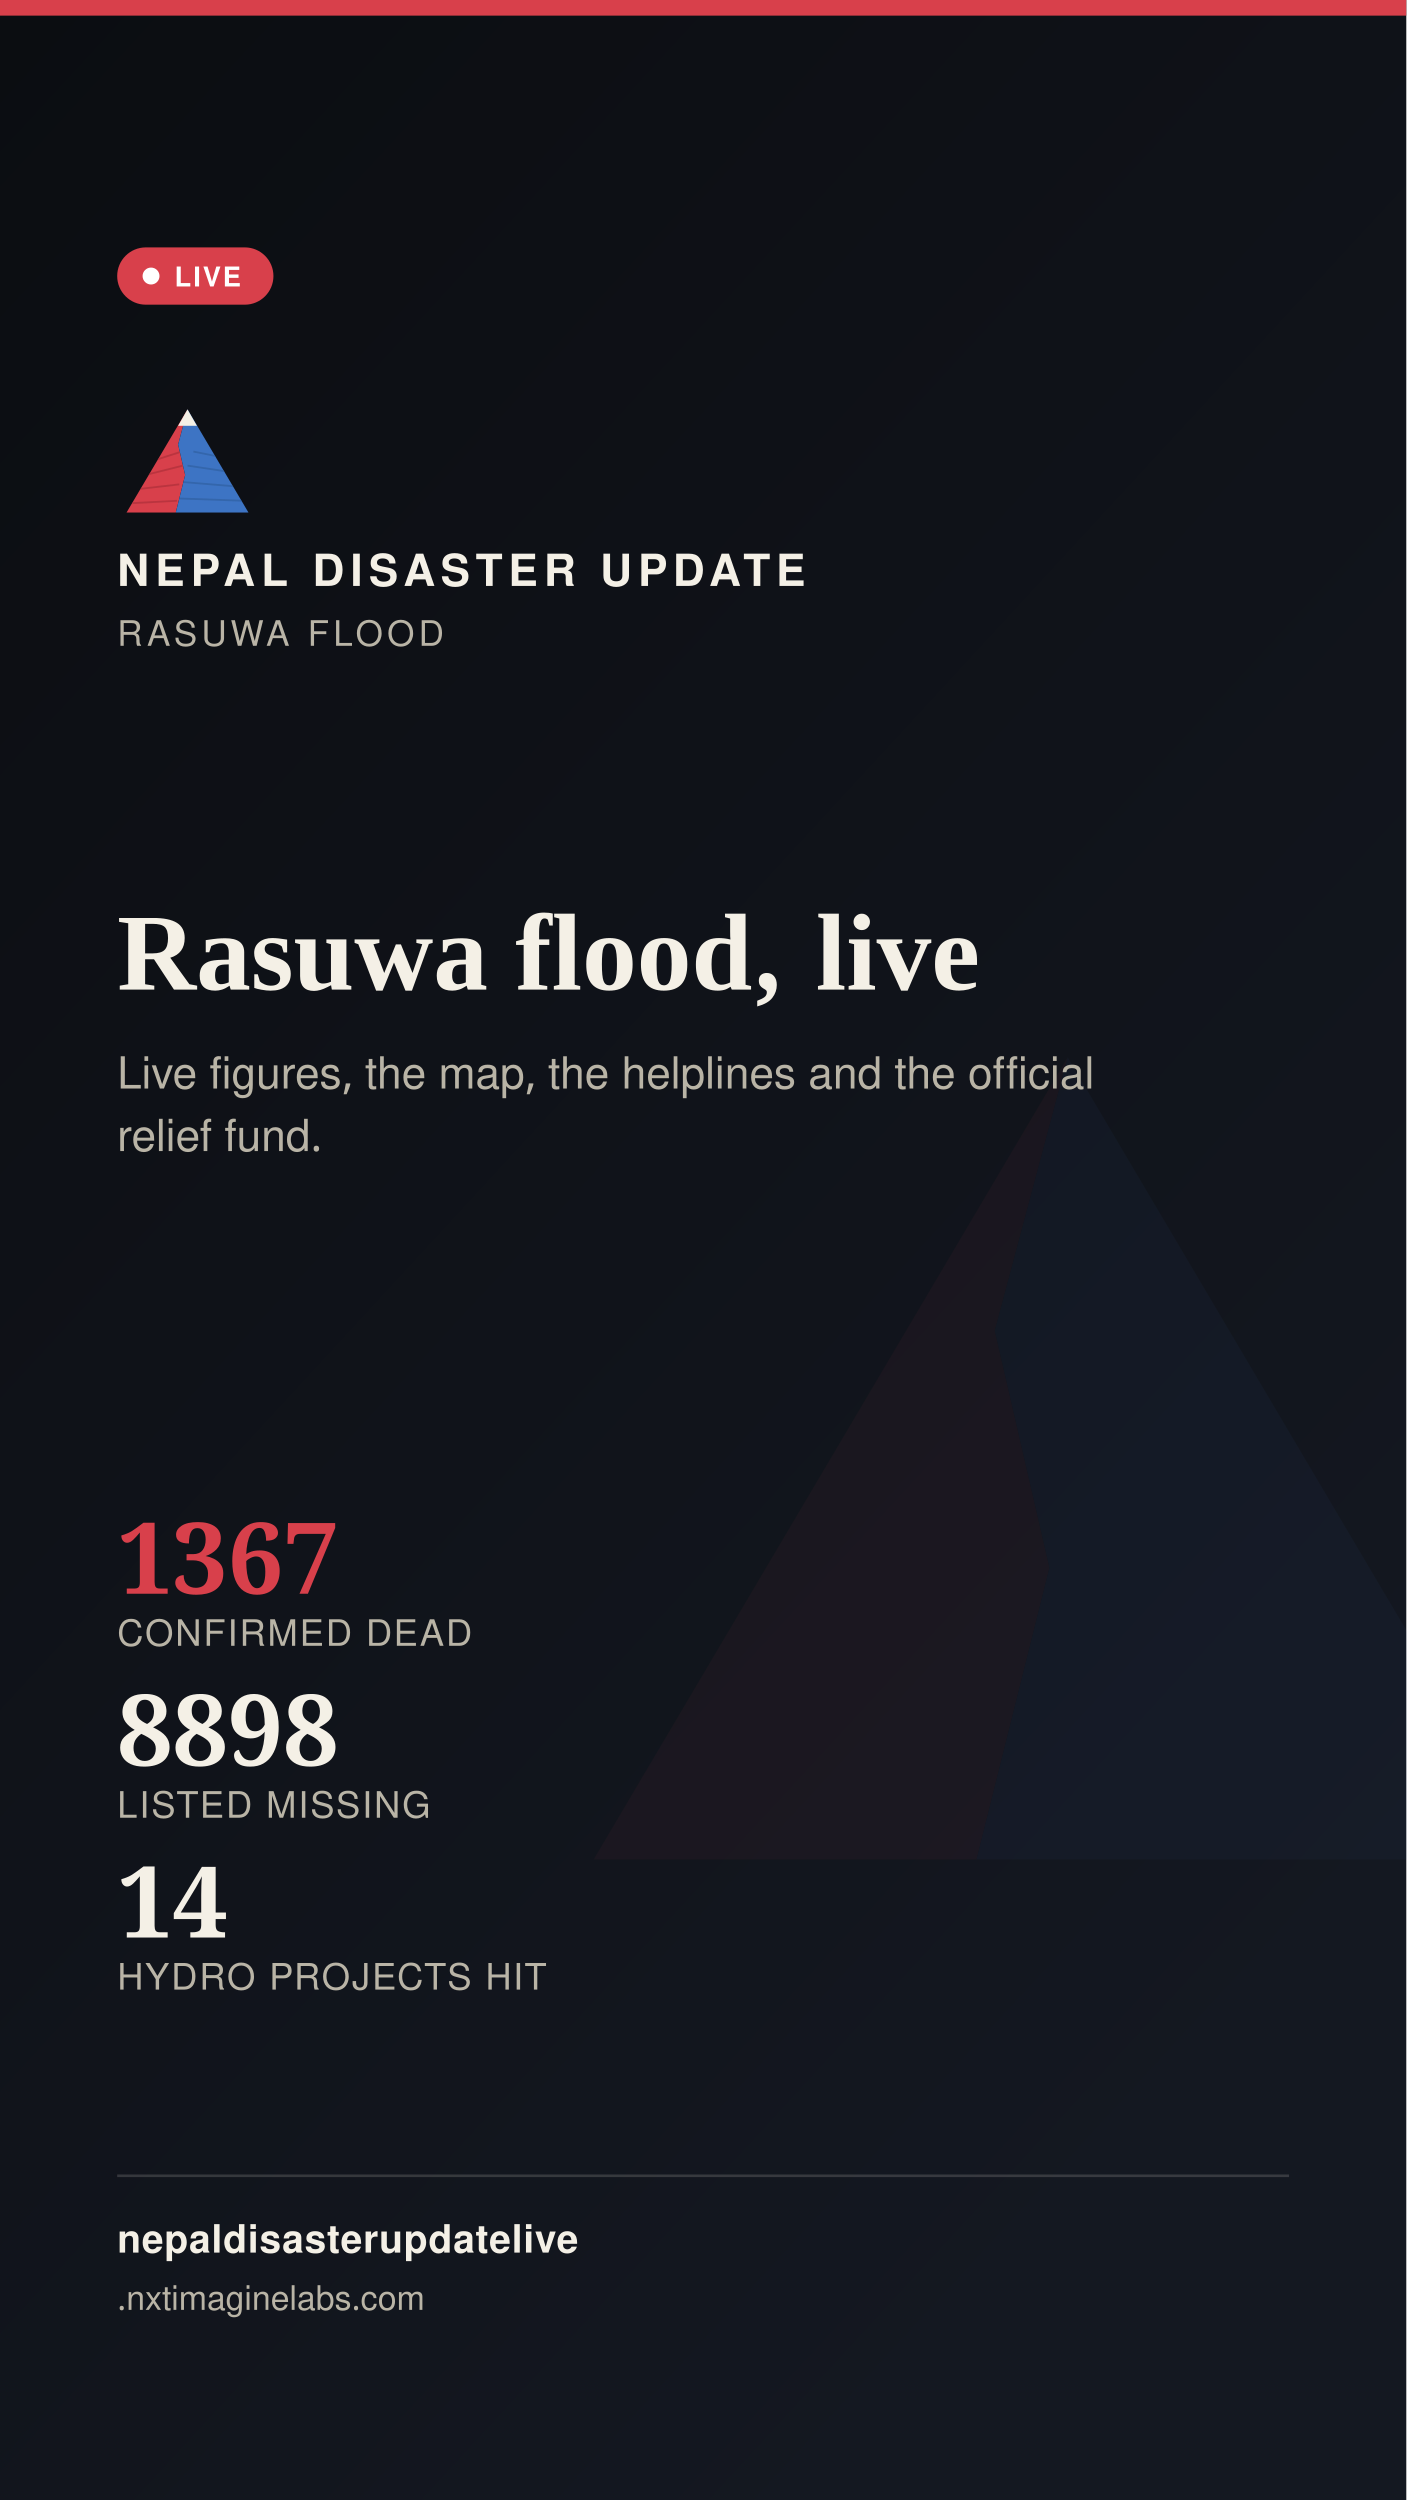
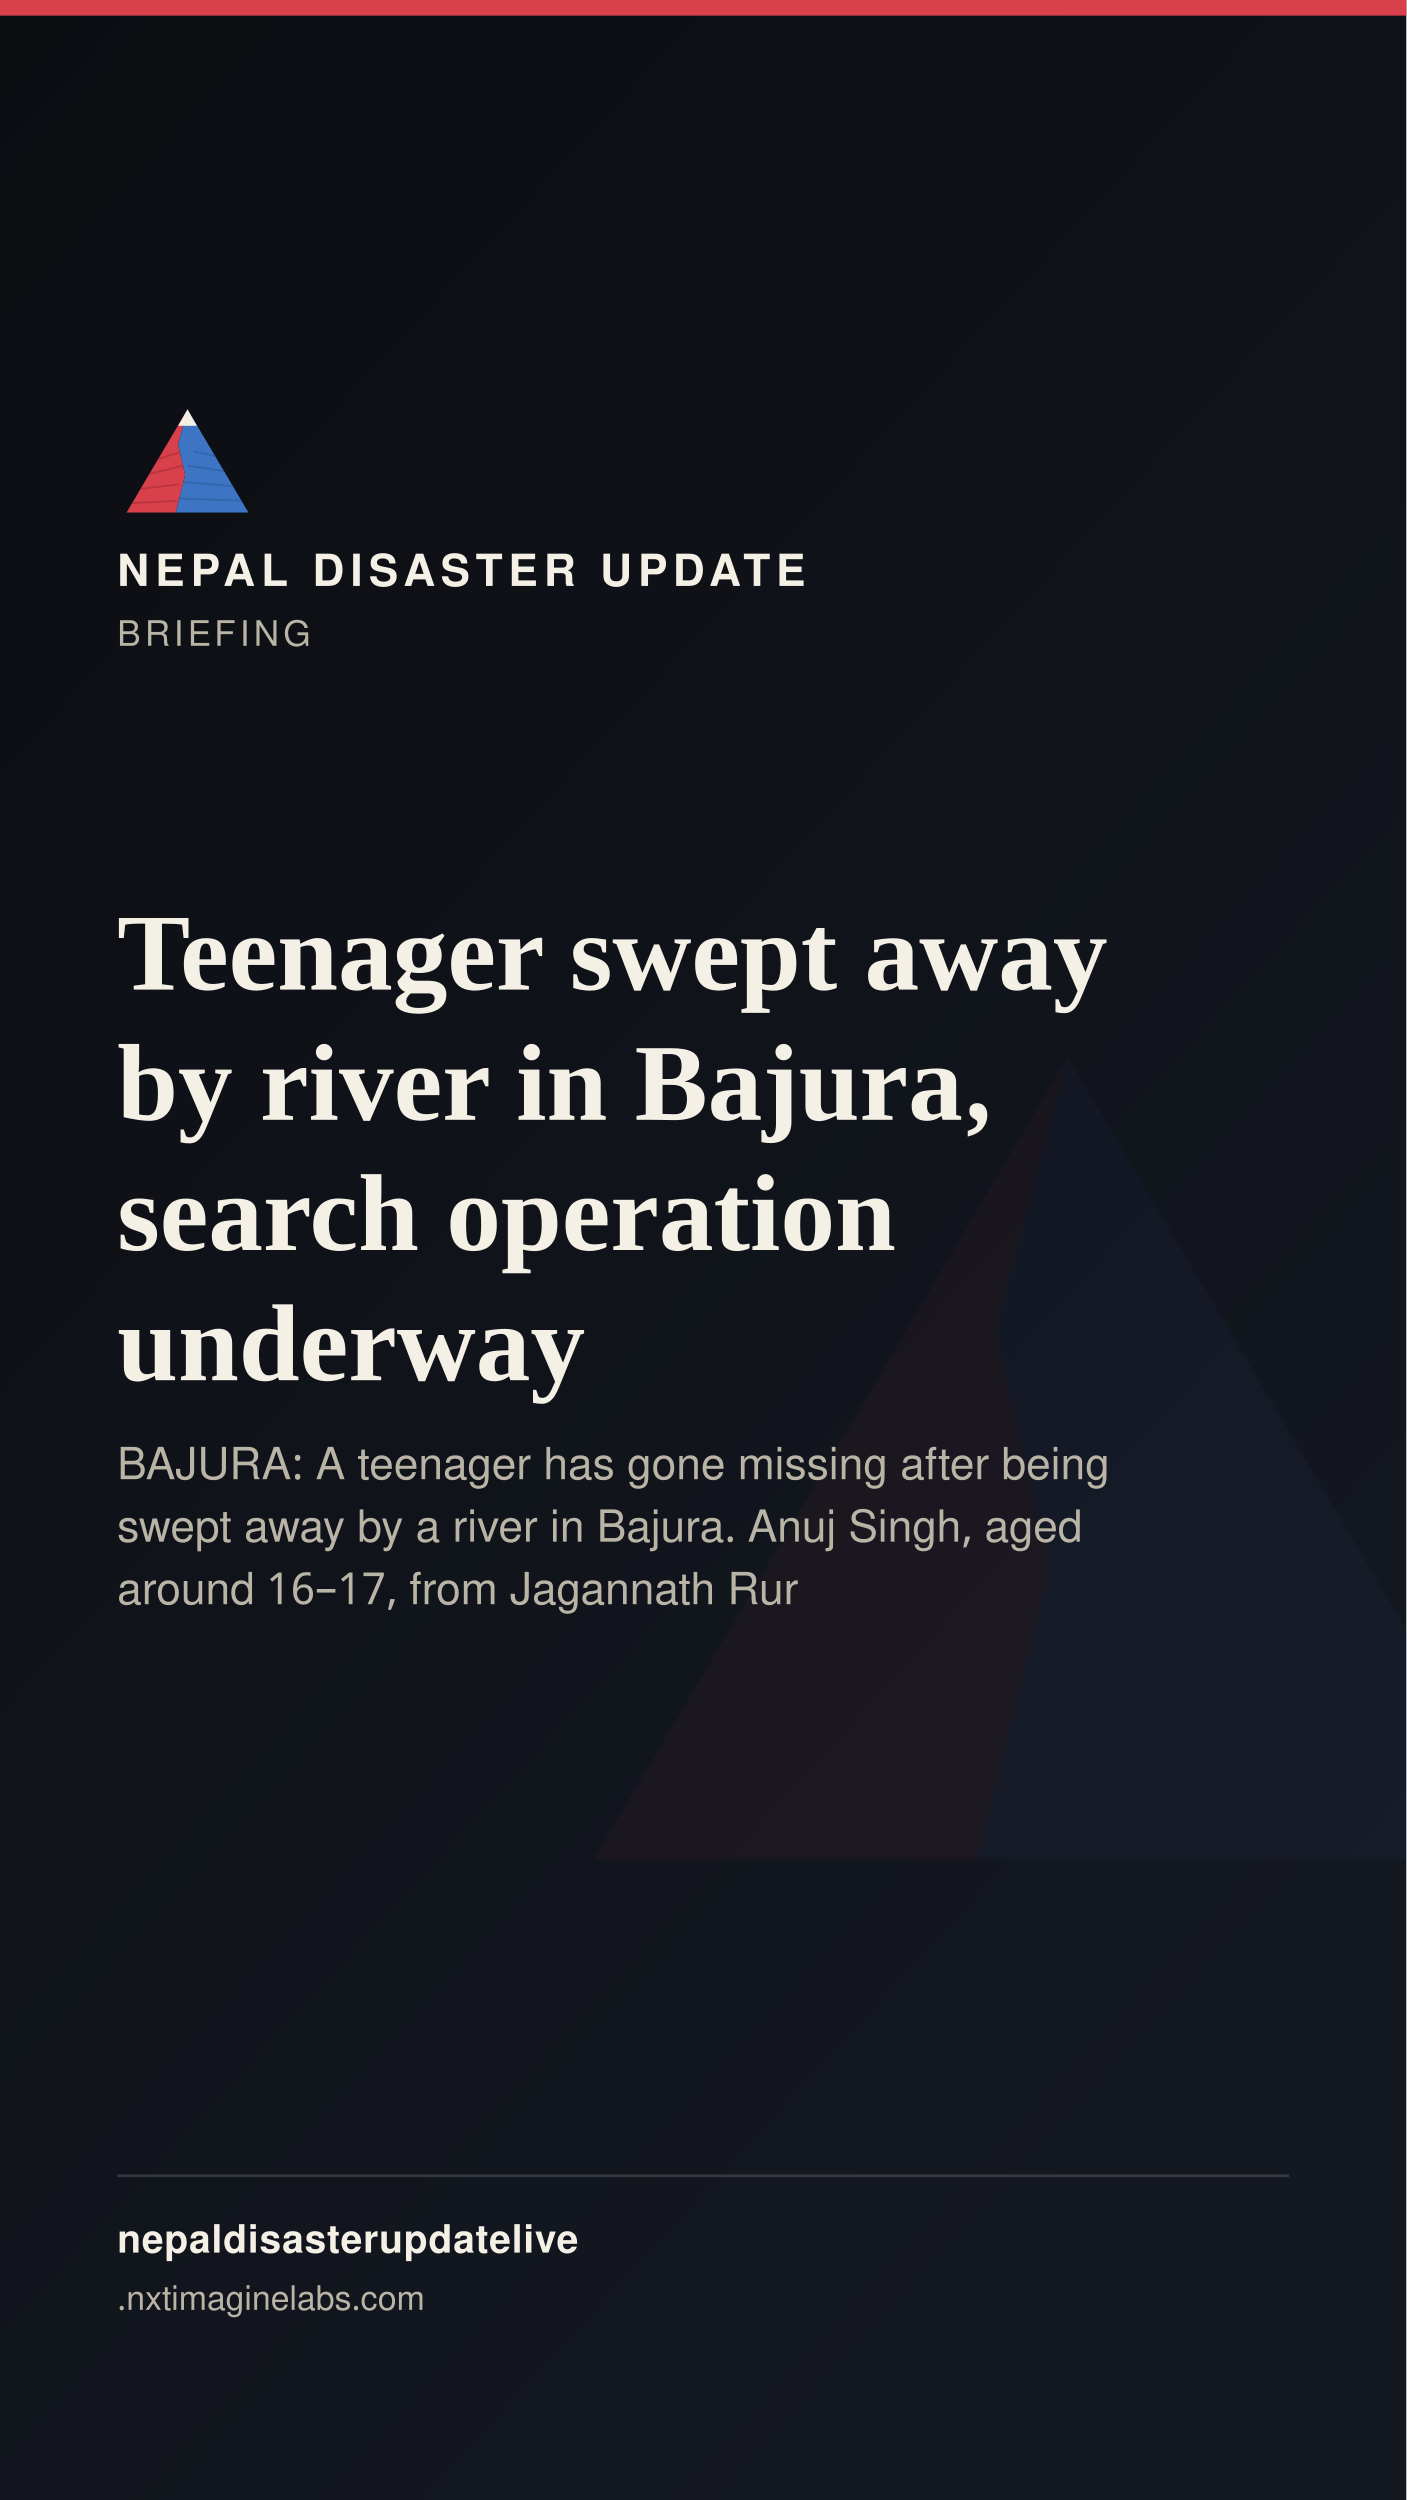
<svg xmlns="http://www.w3.org/2000/svg" width="1080" height="1920" viewBox="0 0 1080 1920">
  <defs>
    <linearGradient id="stbg" x1="0" y1="0" x2="0.6" y2="1">
      <stop offset="0" stop-color="#0B0D11" />
      <stop offset="1" stop-color="#141821" />
    </linearGradient>
  </defs>
  <rect width="1080" height="1920" fill="url(#stbg)" />
  <g transform="translate(400,700) scale(7)" opacity="0.05">
    <polygon points="60,16 52,46 58,72 50,104 8,104" fill="#D8404B" />
    <polygon points="60,16 112,104 50,104 58,72 52,46" fill="#3D74C4" />
  </g>
  <rect x="0" y="0" width="1080" height="12" fill="#D8404B" />
  <g transform="translate(90,300) scale(0.9)">
    <g>
      <defs>
        <clipPath id="ogLs">
          <polygon points="60,16 52,46 58,72 50,104 8,104" />
        </clipPath>
        <clipPath id="ogRs">
          <polygon points="60,16 112,104 50,104 58,72 52,46" />
        </clipPath>
      </defs>
      <polygon points="60,16 52,46 58,72 50,104 8,104" fill="#D8404B" />
      <g clip-path="url(#ogLs)" stroke="#A32A34" stroke-width="1.6" fill="none" opacity="0.55">
        <path d="M30,60 L55,52" />
        <path d="M24,72 L56,64" />
        <path d="M18,84 L53,80" />
        <path d="M13,96 L51,94" />
      </g>
      <polygon points="60,16 112,104 50,104 58,72 52,46" fill="#3D74C4" />
      <g clip-path="url(#ogRs)" stroke="#2A5793" stroke-width="1.6" fill="none" opacity="0.5">
        <path d="M65,52 L95,58" />
        <path d="M60,64 L100,70" />
        <path d="M56,78 L104,82" />
        <path d="M52,92 L108,94" />
      </g>
      <polygon points="60,16 52,30 68,30" fill="#F4F0E6" />
    </g>
  </g>
  <text x="90" y="450" font-family="'Public Sans', 'Noto Sans Devanagari', 'Helvetica Neue', Helvetica, Arial, sans-serif" font-size="34" font-weight="800" letter-spacing="4.6" fill="#F4F0E6">NEPAL DISASTER UPDATE</text>
-   <text x="90" y="496" font-family="'Public Sans', 'Noto Sans Devanagari', 'Helvetica Neue', Helvetica, Arial, sans-serif" font-size="27" letter-spacing="3.2" fill="#B9B4A6">RASUWA FLOOD</text>
-   <g>
-     <rect x="90" y="190" width="120" height="44" rx="22" fill="#D8404B" stroke="none" />
-     <circle cx="116" cy="212" r="6.5" fill="#FFFFFF" />
-     <text x="134" y="220" font-family="'Public Sans', 'Noto Sans Devanagari', 'Helvetica Neue', Helvetica, Arial, sans-serif" font-size="21" font-weight="700" letter-spacing="1.6" fill="#FFFFFF">LIVE</text>
-   </g>
-   <text x="90" y="760" font-family="Newsreader, 'Noto Serif Devanagari', Georgia, 'Times New Roman', serif" font-size="84" font-weight="600" fill="#F4F0E6">Rasuwa flood, live</text>
-   <text x="90" y="836" font-family="'Public Sans', 'Noto Sans Devanagari', 'Helvetica Neue', Helvetica, Arial, sans-serif" font-size="34" fill="#B9B4A6">Live figures, the map, the helplines and the official</text>
-   <text x="90" y="884" font-family="'Public Sans', 'Noto Sans Devanagari', 'Helvetica Neue', Helvetica, Arial, sans-serif" font-size="34" fill="#B9B4A6">relief fund.</text>
-   <g transform="translate(90,1224)">
-     <text x="0" y="0" font-family="Newsreader, 'Noto Serif Devanagari', Georgia, 'Times New Roman', serif" font-size="76" font-weight="600" fill="#D8404B">1367</text>
-     <text x="0" y="40" font-family="'Public Sans', 'Noto Sans Devanagari', 'Helvetica Neue', Helvetica, Arial, sans-serif" font-size="28" letter-spacing="1.4" fill="#B9B4A6">CONFIRMED DEAD</text>
-     <text x="0" y="132" font-family="Newsreader, 'Noto Serif Devanagari', Georgia, 'Times New Roman', serif" font-size="76" font-weight="600" fill="#F4F0E6">8898</text>
-     <text x="0" y="172" font-family="'Public Sans', 'Noto Sans Devanagari', 'Helvetica Neue', Helvetica, Arial, sans-serif" font-size="28" letter-spacing="1.4" fill="#B9B4A6">LISTED MISSING</text>
-     <text x="0" y="264" font-family="Newsreader, 'Noto Serif Devanagari', Georgia, 'Times New Roman', serif" font-size="76" font-weight="600" fill="#F4F0E6">14</text>
-     <text x="0" y="304" font-family="'Public Sans', 'Noto Sans Devanagari', 'Helvetica Neue', Helvetica, Arial, sans-serif" font-size="28" letter-spacing="1.4" fill="#B9B4A6">HYDRO PROJECTS HIT</text>
-   </g>
+   <text x="90" y="496" font-family="'Public Sans', 'Noto Sans Devanagari', 'Helvetica Neue', Helvetica, Arial, sans-serif" font-size="27" letter-spacing="3.2" fill="#B9B4A6">BRIEFING</text>
+   <text x="90" y="760" font-family="Newsreader, 'Noto Serif Devanagari', Georgia, 'Times New Roman', serif" font-size="84" font-weight="600" fill="#F4F0E6">Teenager swept away</text>
+   <text x="90" y="860" font-family="Newsreader, 'Noto Serif Devanagari', Georgia, 'Times New Roman', serif" font-size="84" font-weight="600" fill="#F4F0E6">by river in Bajura,</text>
+   <text x="90" y="960" font-family="Newsreader, 'Noto Serif Devanagari', Georgia, 'Times New Roman', serif" font-size="84" font-weight="600" fill="#F4F0E6">search operation</text>
+   <text x="90" y="1060" font-family="Newsreader, 'Noto Serif Devanagari', Georgia, 'Times New Roman', serif" font-size="84" font-weight="600" fill="#F4F0E6">underway</text>
+   <text x="90" y="1136" font-family="'Public Sans', 'Noto Sans Devanagari', 'Helvetica Neue', Helvetica, Arial, sans-serif" font-size="34" fill="#B9B4A6">BAJURA: A teenager has gone missing after being</text>
+   <text x="90" y="1184" font-family="'Public Sans', 'Noto Sans Devanagari', 'Helvetica Neue', Helvetica, Arial, sans-serif" font-size="34" fill="#B9B4A6">swept away by a river in Bajura. Anuj Singh, aged</text>
+   <text x="90" y="1232" font-family="'Public Sans', 'Noto Sans Devanagari', 'Helvetica Neue', Helvetica, Arial, sans-serif" font-size="34" fill="#B9B4A6">around 16–17, from Jagannath Rur</text>
  <rect x="90" y="1670" width="900" height="2" fill="rgba(244,240,230,0.16)" />
  <text x="90" y="1730" font-family="'Public Sans', 'Noto Sans Devanagari', 'Helvetica Neue', Helvetica, Arial, sans-serif" font-size="30" fill="#F4F0E6" font-weight="700" letter-spacing="0.6">nepaldisasterupdatelive</text>
  <text x="90" y="1774" font-family="'Public Sans', 'Noto Sans Devanagari', 'Helvetica Neue', Helvetica, Arial, sans-serif" font-size="26" fill="#B9B4A6">
    .nxtimaginelabs.com</text>
</svg>
